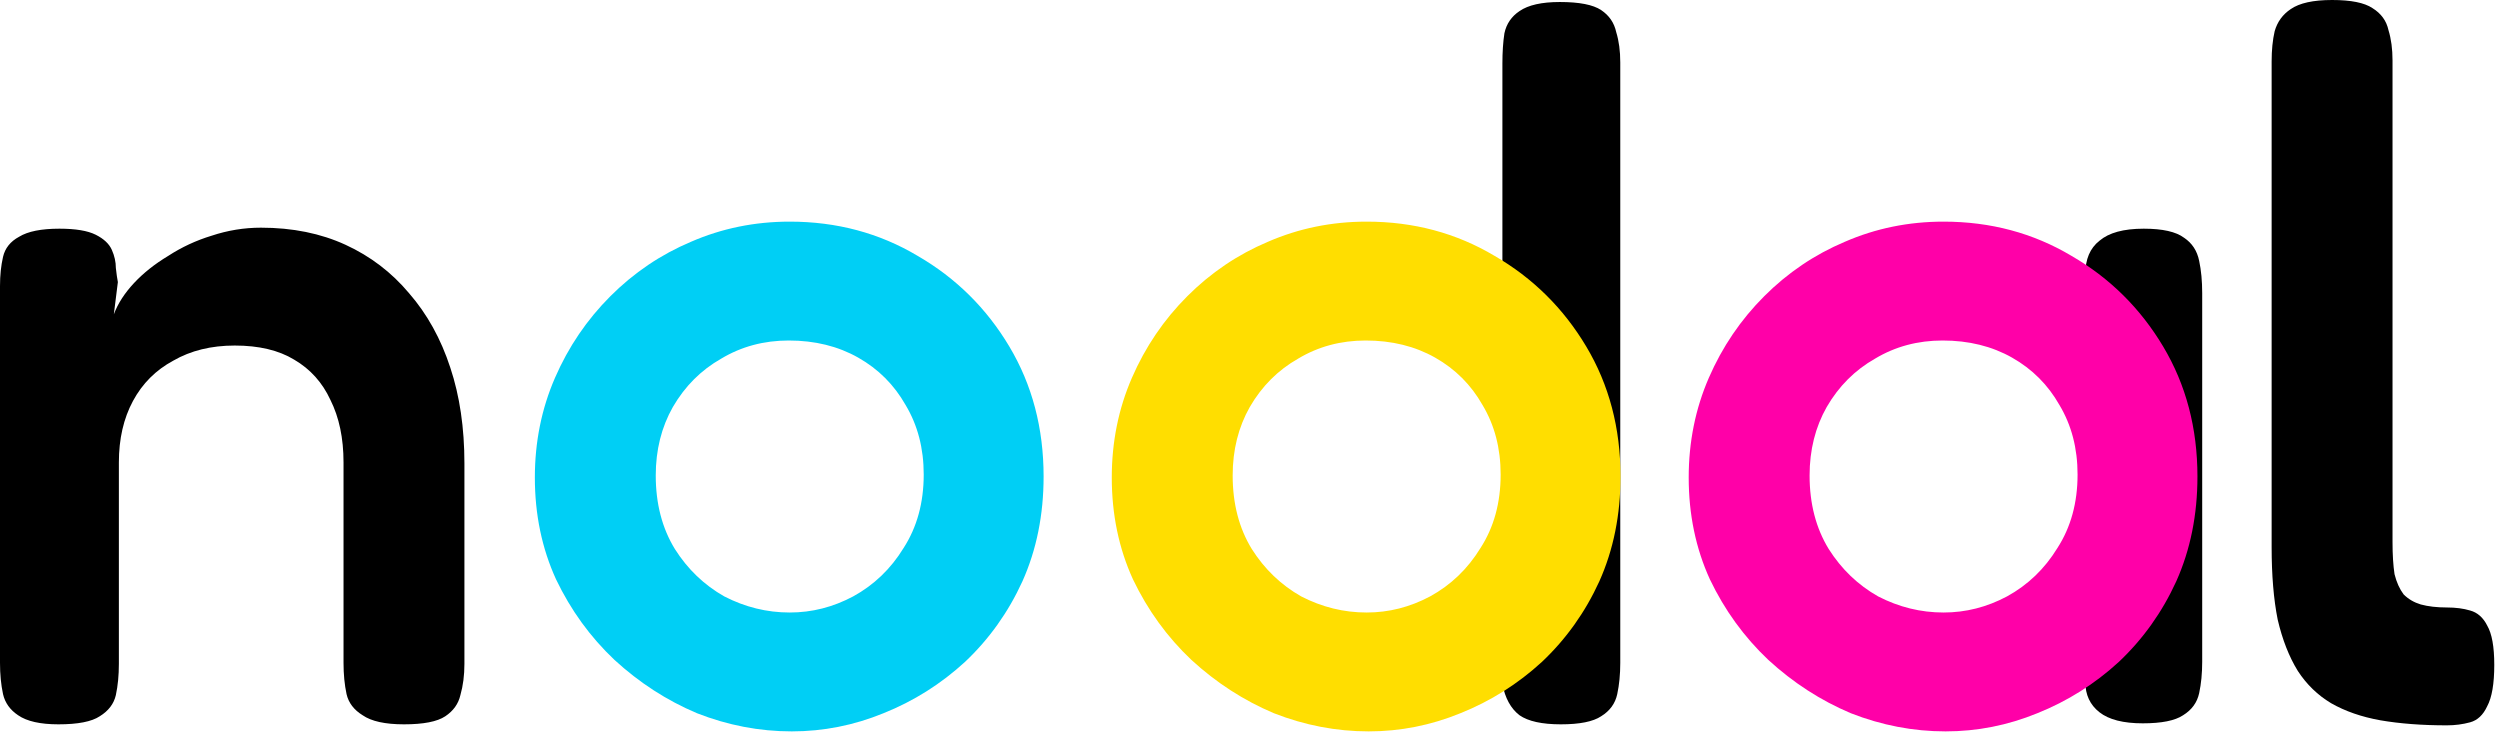
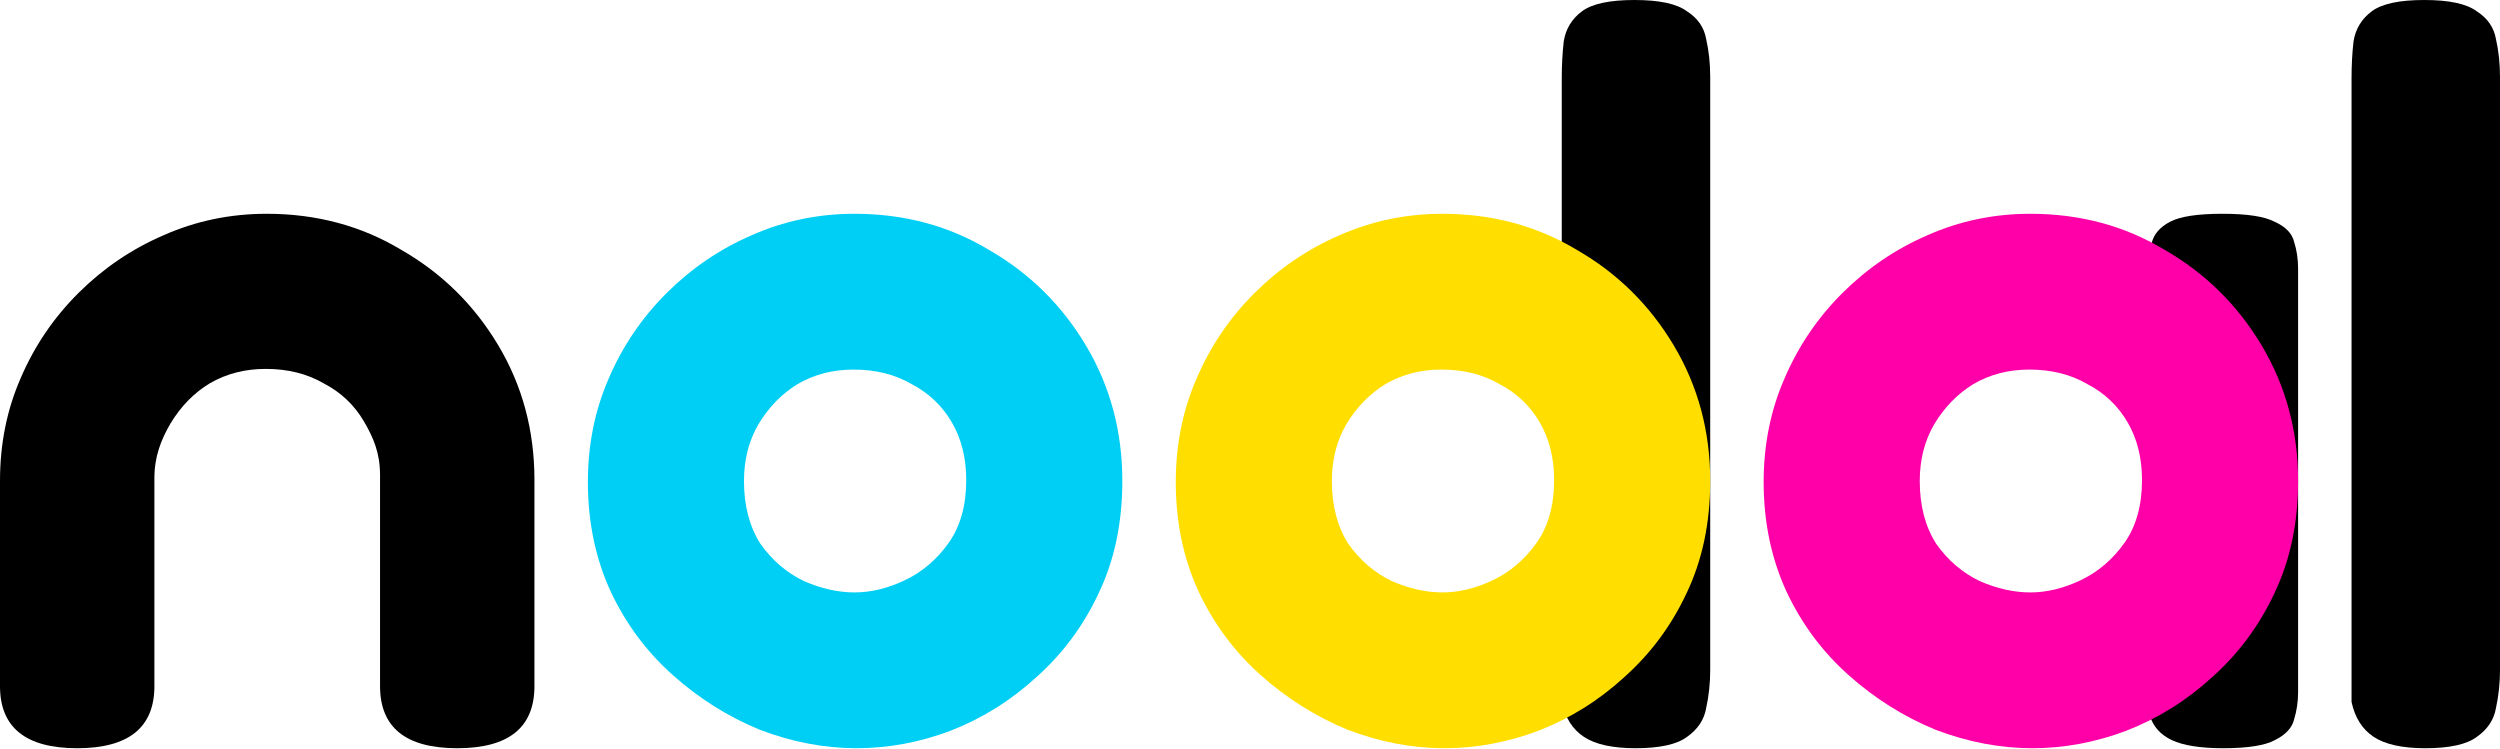
- <svg xmlns="http://www.w3.org/2000/svg" width="416" height="122" viewBox="0 0 416 122" fill="none">
-   <path d="M407.168 120.697C403.033 120.697 399.345 120.417 396.105 119.859C392.975 119.3 390.237 118.35 387.89 117.009C385.655 115.668 383.811 113.88 382.358 111.645C380.906 109.298 379.788 106.448 379.006 103.095C378.335 99.743 378 95.719 378 91.025V10.226C378 8.326 378.168 6.649 378.503 5.197C378.95 3.632 379.844 2.403 381.185 1.509C382.638 0.503 384.929 0 388.058 0C391.187 0 393.422 0.447 394.763 1.341C396.216 2.235 397.11 3.464 397.446 5.029C397.893 6.482 398.116 8.158 398.116 10.058V90.187C398.116 92.311 398.228 94.099 398.451 95.552C398.787 96.893 399.29 98.01 399.96 98.904C400.742 99.687 401.692 100.245 402.81 100.581C404.039 100.916 405.492 101.084 407.168 101.084C408.621 101.084 409.906 101.251 411.024 101.586C412.253 101.922 413.203 102.76 413.874 104.101C414.656 105.442 415.047 107.621 415.047 110.639C415.047 113.768 414.656 116.059 413.874 117.512C413.203 118.965 412.253 119.859 411.024 120.194C409.795 120.529 408.509 120.697 407.168 120.697Z" fill="black" />
-   <path d="M349.347 118.518C350.912 119.747 353.314 120.362 356.555 120.362C359.684 120.362 361.919 119.915 363.261 119.021C364.713 118.127 365.607 116.897 365.943 115.333C366.278 113.768 366.446 112.036 366.446 110.136V48.782C366.446 46.77 366.278 44.982 365.943 43.417C365.607 41.741 364.769 40.456 363.428 39.562C362.087 38.556 359.852 38.053 356.723 38.053C353.37 38.053 350.912 38.724 349.347 40.065C347.782 41.294 347 43.138 347 45.597L348.006 50.458L348.173 107.957L347 113.489C347 115.612 347.782 117.288 349.347 118.518Z" fill="black" />
-   <path d="M323.747 121.703C318.382 121.703 313.13 120.697 307.989 118.685C302.96 116.562 298.378 113.6 294.243 109.801C290.22 106.001 286.979 101.531 284.52 96.39C282.173 91.249 281 85.605 281 79.459C281 73.536 282.118 68.004 284.353 62.863C286.588 57.722 289.661 53.196 293.573 49.285C297.484 45.373 301.954 42.356 306.983 40.232C312.124 37.997 317.6 36.88 323.412 36.88C331.234 36.88 338.331 38.779 344.701 42.579C351.071 46.267 356.156 51.296 359.956 57.666C363.756 64.036 365.655 71.245 365.655 79.291C365.655 85.661 364.482 91.473 362.135 96.725C359.788 101.866 356.603 106.336 352.58 110.136C348.557 113.824 344.031 116.674 339.002 118.685C334.084 120.697 328.999 121.703 323.747 121.703ZM323.412 101.922C327.099 101.922 330.62 101.028 333.972 99.24C337.437 97.34 340.231 94.658 342.354 91.193C344.589 87.729 345.707 83.65 345.707 78.956C345.707 74.597 344.701 70.742 342.689 67.389C340.79 64.036 338.163 61.41 334.811 59.51C331.458 57.61 327.602 56.66 323.244 56.66C319.109 56.66 315.365 57.666 312.012 59.678C308.66 61.578 305.978 64.26 303.966 67.724C302.066 71.077 301.116 74.877 301.116 79.124C301.116 83.817 302.178 87.896 304.301 91.361C306.425 94.713 309.163 97.34 312.515 99.24C315.98 101.028 319.612 101.922 323.412 101.922Z" fill="#FF00A8" />
-   <path d="M259.723 120.529C256.594 120.529 254.303 120.026 252.85 119.02C251.397 117.903 250.447 116.171 250 113.824V10.561C250 8.661 250.112 6.985 250.335 5.532C250.671 3.967 251.509 2.738 252.85 1.844C254.303 0.838 256.538 0.335 259.555 0.335C262.796 0.335 265.087 0.782 266.428 1.676C267.769 2.57 268.607 3.8 268.943 5.364C269.39 6.817 269.613 8.493 269.613 10.393V110.303C269.613 112.203 269.446 113.935 269.11 115.5C268.775 117.065 267.881 118.294 266.428 119.188C265.087 120.082 262.852 120.529 259.723 120.529Z" fill="black" />
-   <path d="M227.747 121.703C222.382 121.703 217.13 120.697 211.989 118.685C206.96 116.562 202.378 113.6 198.243 109.801C194.22 106.001 190.979 101.531 188.52 96.39C186.173 91.249 185 85.605 185 79.459C185 73.536 186.118 68.004 188.353 62.863C190.588 57.722 193.661 53.196 197.573 49.285C201.484 45.373 205.954 42.356 210.983 40.232C216.124 37.997 221.6 36.88 227.412 36.88C235.234 36.88 242.331 38.779 248.701 42.579C255.071 46.267 260.156 51.296 263.956 57.666C267.756 64.036 269.655 71.245 269.655 79.291C269.655 85.661 268.482 91.473 266.135 96.725C263.788 101.866 260.603 106.336 256.58 110.136C252.557 113.824 248.031 116.674 243.002 118.685C238.084 120.697 232.999 121.703 227.747 121.703ZM227.412 101.922C231.099 101.922 234.62 101.028 237.972 99.24C241.437 97.34 244.231 94.658 246.354 91.193C248.589 87.729 249.707 83.65 249.707 78.956C249.707 74.597 248.701 70.742 246.689 67.389C244.79 64.036 242.163 61.41 238.811 59.51C235.458 57.61 231.602 56.66 227.244 56.66C223.109 56.66 219.365 57.666 216.012 59.678C212.66 61.578 209.978 64.26 207.966 67.724C206.066 71.077 205.116 74.877 205.116 79.124C205.116 83.817 206.178 87.896 208.301 91.361C210.425 94.713 213.163 97.34 216.515 99.24C219.98 101.028 223.612 101.922 227.412 101.922Z" fill="#FFDE00" />
-   <path d="M131.747 121.703C126.382 121.703 121.13 120.697 115.989 118.685C110.96 116.562 106.378 113.6 102.243 109.801C98.22 106.001 94.979 101.531 92.52 96.39C90.173 91.249 89 85.605 89 79.459C89 73.536 90.118 68.004 92.353 62.863C94.588 57.722 97.661 53.196 101.573 49.285C105.484 45.373 109.954 42.356 114.983 40.232C120.124 37.997 125.6 36.88 131.412 36.88C139.234 36.88 146.331 38.779 152.701 42.579C159.071 46.267 164.156 51.296 167.956 57.666C171.756 64.036 173.655 71.245 173.655 79.291C173.655 85.661 172.482 91.473 170.135 96.725C167.788 101.866 164.603 106.336 160.58 110.136C156.557 113.824 152.031 116.674 147.002 118.685C142.084 120.697 136.999 121.703 131.747 121.703ZM131.412 101.922C135.099 101.922 138.62 101.028 141.972 99.24C145.437 97.34 148.231 94.658 150.354 91.193C152.589 87.729 153.707 83.65 153.707 78.956C153.707 74.597 152.701 70.742 150.689 67.389C148.79 64.036 146.163 61.41 142.811 59.51C139.458 57.61 135.602 56.66 131.244 56.66C127.109 56.66 123.365 57.666 120.012 59.678C116.66 61.578 113.978 64.26 111.966 67.724C110.066 71.077 109.116 74.877 109.116 79.124C109.116 83.817 110.178 87.896 112.301 91.361C114.425 94.713 117.163 97.34 120.515 99.24C123.98 101.028 127.612 101.922 131.412 101.922Z" fill="#00CFF5" />
-   <path d="M9.723 120.529C6.705 120.529 4.47 120.026 3.017 119.02C1.676 118.126 0.838 116.953 0.503 115.5C0.168 113.935 0 112.203 0 110.303V47.608C0 45.82 0.168 44.2 0.503 42.747C0.838 41.294 1.732 40.176 3.185 39.394C4.638 38.5 6.873 38.053 9.89 38.053C12.573 38.053 14.584 38.388 15.925 39.059C17.266 39.729 18.16 40.567 18.607 41.573C19.054 42.579 19.278 43.585 19.278 44.591C19.39 45.596 19.502 46.379 19.613 46.938L18.943 52.302C19.613 50.514 20.731 48.782 22.295 47.105C23.86 45.429 25.76 43.92 27.995 42.579C30.23 41.126 32.633 40.009 35.203 39.226C37.885 38.332 40.623 37.885 43.417 37.885C48.67 37.885 53.364 38.835 57.499 40.735C61.634 42.635 65.154 45.317 68.06 48.782C71.077 52.246 73.368 56.381 74.933 61.186C76.497 65.88 77.279 71.189 77.279 77.112V110.471C77.279 112.371 77.056 114.103 76.609 115.668C76.274 117.12 75.436 118.294 74.094 119.188C72.753 120.082 70.462 120.529 67.221 120.529C64.092 120.529 61.801 120.026 60.348 119.02C58.896 118.126 58.002 116.953 57.666 115.5C57.331 113.935 57.163 112.203 57.163 110.303V76.944C57.163 72.921 56.437 69.456 54.984 66.551C53.643 63.645 51.631 61.41 48.949 59.845C46.379 58.281 43.082 57.498 39.059 57.498C35.147 57.498 31.739 58.337 28.833 60.013C25.927 61.578 23.692 63.813 22.128 66.718C20.563 69.624 19.781 73.033 19.781 76.944V110.471C19.781 112.371 19.613 114.103 19.278 115.668C18.943 117.12 18.049 118.294 16.596 119.188C15.255 120.082 12.964 120.529 9.723 120.529Z" fill="black" />
+ <svg xmlns="http://www.w3.org/2000/svg" width="421" height="126" viewBox="0 0 421 126" fill="none">
+   <path d="M275.415 126C271.56 126 268.669 125.365 266.741 124.094C264.814 122.823 263.567 120.858 263 118.201V13.172C263 10.977 263.113 8.897 263.34 6.933C263.68 4.853 264.701 3.177 266.401 1.906C268.102 0.635 271.05 0 275.245 0C279.44 0 282.388 0.635 284.088 1.906C285.902 3.062 286.98 4.622 287.32 6.586C287.773 8.55 288 10.688 288 12.999V112.828C288 115.023 287.773 117.161 287.32 119.241C286.98 121.205 285.902 122.823 284.088 124.094C282.388 125.365 279.497 126 275.415 126Z" fill="black" />
+   <path d="M408.415 126C404.56 126 401.669 125.365 399.741 124.094C397.814 122.823 396.567 120.858 396 118.201V13.172C396 10.977 396.113 8.897 396.34 6.933C396.68 4.853 397.701 3.177 399.401 1.906C401.102 0.635 404.05 0 408.245 0C412.44 0 415.388 0.635 417.088 1.906C418.902 3.062 419.98 4.622 420.32 6.586C420.773 8.55 421 10.688 421 12.999V112.828C421 115.023 420.773 117.161 420.32 119.241C419.98 121.205 418.902 122.823 417.088 124.094C415.388 125.365 412.497 126 408.415 126Z" fill="black" />
+   <path d="M374.415 126C370.56 126 367.669 125.546 365.741 124.638C363.814 123.73 362.567 122.327 362 120.429V45.408C362 43.84 362.113 42.355 362.34 40.952C362.68 39.466 363.701 38.27 365.401 37.362C367.102 36.454 370.05 36 374.245 36C378.44 36 381.388 36.454 383.088 37.362C384.902 38.187 385.98 39.301 386.32 40.704C386.773 42.107 387 43.634 387 45.285V116.591C387 118.16 386.773 119.686 386.32 121.172C385.98 122.575 384.902 123.73 383.088 124.638C381.388 125.546 378.497 126 374.415 126Z" fill="black" />
+   <path d="M144.261 126C138.807 126 133.352 124.958 127.897 122.873C122.559 120.672 117.685 117.602 113.275 113.664C108.865 109.726 105.383 105.035 102.83 99.591C100.277 94.031 99 87.892 99 81.174C99 74.919 100.161 69.127 102.482 63.799C104.803 58.355 108.052 53.548 112.23 49.378C116.408 45.209 121.166 41.965 126.505 39.649C131.959 37.216 137.762 36 143.913 36C152.269 36 159.812 38.027 166.544 42.081C173.391 46.019 178.845 51.405 182.907 58.239C186.969 65.073 189 72.66 189 81C189 88.066 187.665 94.378 184.996 99.938C182.443 105.382 178.961 110.073 174.551 114.012C170.257 117.95 165.441 120.961 160.103 123.046C154.88 125.015 149.6 126 144.261 126ZM143.913 99.764C146.698 99.764 149.542 99.07 152.443 97.68C155.344 96.29 157.781 94.205 159.754 91.425C161.727 88.645 162.714 85.112 162.714 80.826C162.714 77.12 161.901 73.876 160.277 71.097C158.652 68.317 156.389 66.174 153.487 64.668C150.702 63.046 147.453 62.236 143.739 62.236C140.257 62.236 137.124 63.046 134.338 64.668C131.669 66.29 129.464 68.548 127.723 71.444C126.099 74.224 125.286 77.409 125.286 81C125.286 85.17 126.215 88.703 128.072 91.599C130.044 94.378 132.482 96.463 135.383 97.853C138.284 99.127 141.128 99.764 143.913 99.764Z" fill="#00CFF5" />
+   <path d="M243.261 126C237.807 126 232.352 124.958 226.897 122.873C221.559 120.672 216.685 117.602 212.275 113.664C207.865 109.726 204.383 105.035 201.83 99.591C199.277 94.031 198 87.892 198 81.174C198 74.919 199.161 69.127 201.482 63.799C203.803 58.355 207.052 53.548 211.23 49.378C215.408 45.209 220.166 41.965 225.505 39.649C230.959 37.216 236.762 36 242.913 36C251.269 36 258.812 38.027 265.544 42.081C272.391 46.019 277.845 51.405 281.907 58.239C285.969 65.073 288 72.66 288 81C288 88.066 286.665 94.378 283.996 99.938C281.443 105.382 277.961 110.073 273.551 114.012C269.257 117.95 264.441 120.961 259.103 123.046C253.88 125.015 248.6 126 243.261 126ZM242.913 99.764C245.698 99.764 248.542 99.07 251.443 97.68C254.344 96.29 256.781 94.205 258.754 91.425C260.727 88.645 261.714 85.112 261.714 80.826C261.714 77.12 260.901 73.876 259.277 71.097C257.652 68.317 255.389 66.174 252.487 64.668C249.702 63.046 246.453 62.236 242.739 62.236C239.257 62.236 236.124 63.046 233.338 64.668C230.669 66.29 228.464 68.548 226.723 71.444C225.099 74.224 224.286 77.409 224.286 81C224.286 85.17 225.215 88.703 227.072 91.599C229.044 94.378 231.482 96.463 234.383 97.853C237.284 99.127 240.128 99.764 242.913 99.764Z" fill="#FFDE00" />
+   <path d="M342.261 126C336.807 126 331.352 124.958 325.897 122.873C320.559 120.672 315.685 117.602 311.275 113.664C306.865 109.726 303.383 105.035 300.83 99.591C298.277 94.031 297 87.892 297 81.174C297 74.919 298.161 69.127 300.482 63.799C302.803 58.355 306.052 53.548 310.23 49.378C314.408 45.209 319.166 41.965 324.505 39.649C329.959 37.216 335.762 36 341.913 36C350.269 36 357.812 38.027 364.544 42.081C371.391 46.019 376.845 51.405 380.907 58.239C384.969 65.073 387 72.66 387 81C387 88.066 385.665 94.378 382.996 99.938C380.443 105.382 376.961 110.073 372.551 114.012C368.257 117.95 363.441 120.961 358.103 123.046C352.88 125.015 347.6 126 342.261 126ZM341.913 99.764C344.698 99.764 347.542 99.07 350.443 97.68C353.344 96.29 355.781 94.205 357.754 91.425C359.727 88.645 360.714 85.112 360.714 80.826C360.714 77.12 359.901 73.876 358.277 71.097C356.652 68.317 354.389 66.174 351.487 64.668C348.702 63.046 345.453 62.236 341.739 62.236C338.257 62.236 335.124 63.046 332.338 64.668C329.669 66.29 327.464 68.548 325.723 71.444C324.099 74.224 323.286 77.409 323.286 81C323.286 85.17 324.215 88.703 326.072 91.599C328.044 94.378 330.482 96.463 333.383 97.853C336.284 99.127 339.128 99.764 341.913 99.764Z" fill="#FF00A8" />
+   <path d="M90 115.54C90 122.513 85.666 126 77 126C68.334 126 64 122.513 64 115.54V80C64 76.31 62.901 73.714 61.276 70.946C59.652 68.178 57.388 66.044 54.487 64.545C51.702 62.93 48.452 62.123 44.738 62.123C41.257 62.123 38.124 62.931 35.339 64.545C32.67 66.16 30.464 68.409 28.724 71.292C27.099 74.06 26 76.925 26 80.5V115.54C26 122.513 21.666 126 13 126C4.334 126 0 122.513 0 115.54V80.981C0 74.752 1.16 68.985 3.481 63.68C5.803 58.259 9.053 53.473 13.23 49.321C17.408 45.169 22.166 41.94 27.505 39.633C32.959 37.211 38.762 36 44.912 36C53.268 36 60.812 38.018 67.543 42.055C74.39 45.976 79.844 51.339 83.906 58.144C87.968 64.948 90 72.503 90 80.807C90 80.871 89.999 80.936 89.999 81L90 115.54Z" fill="black" />
</svg>
